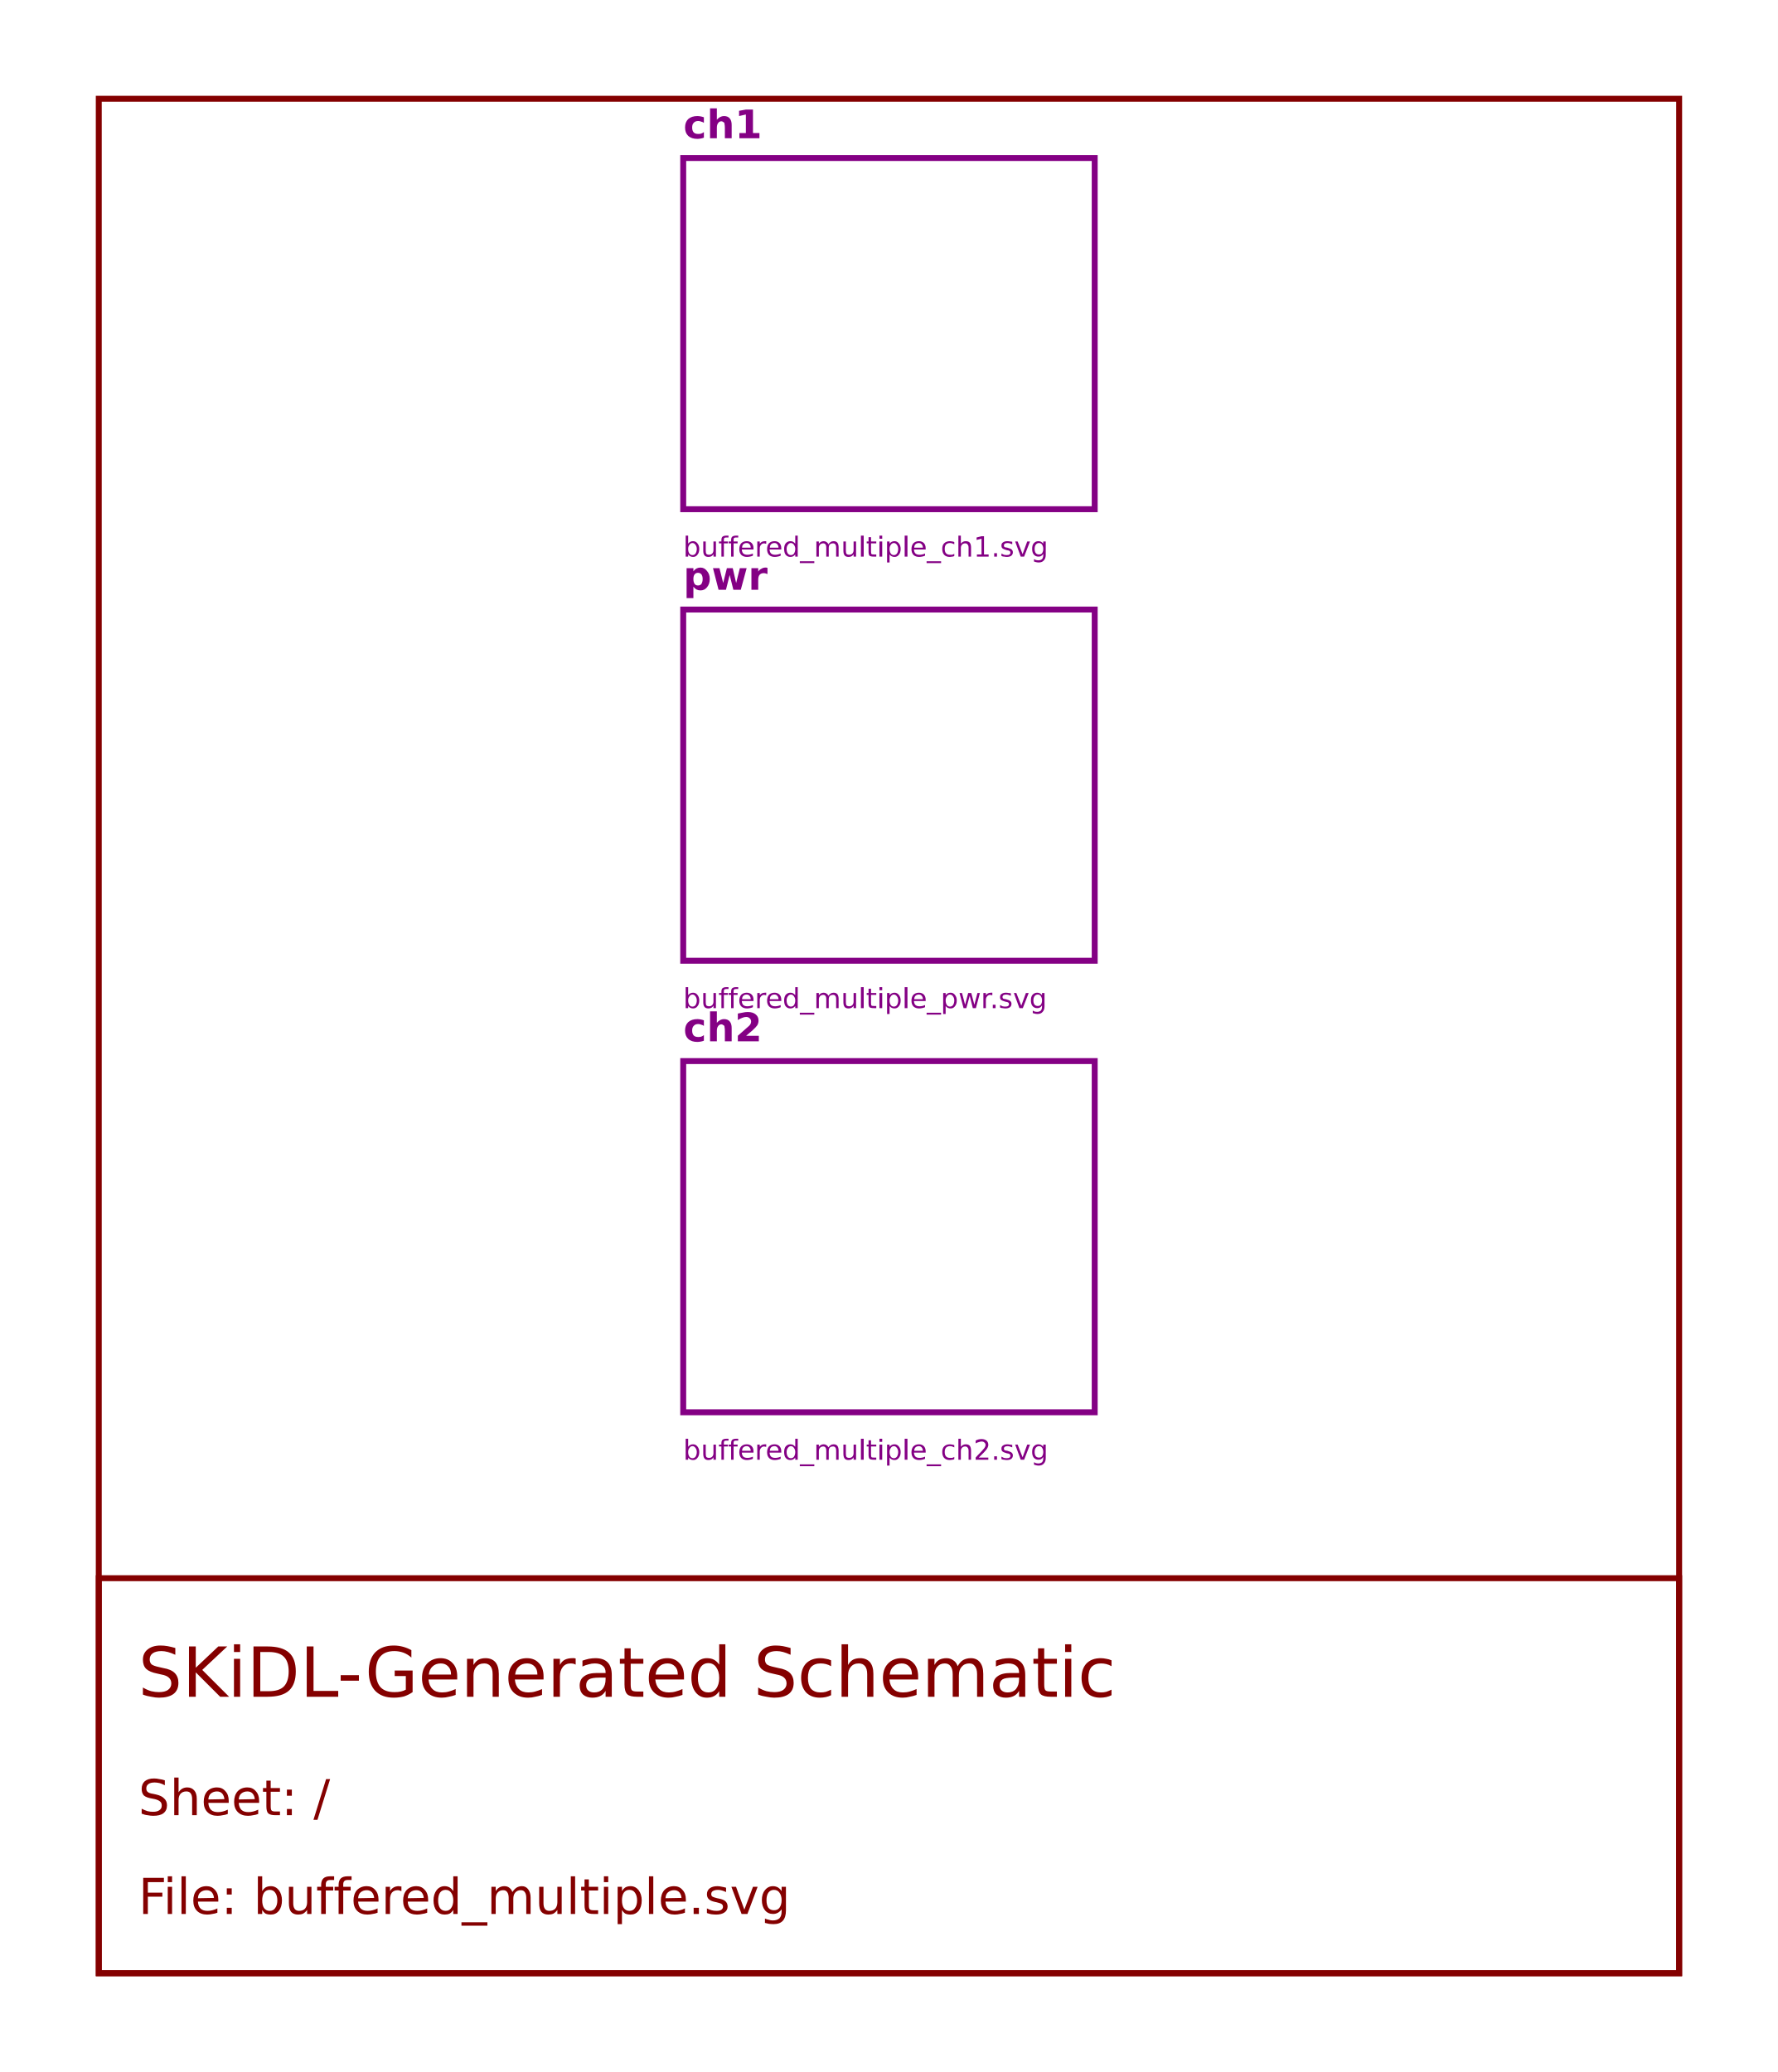
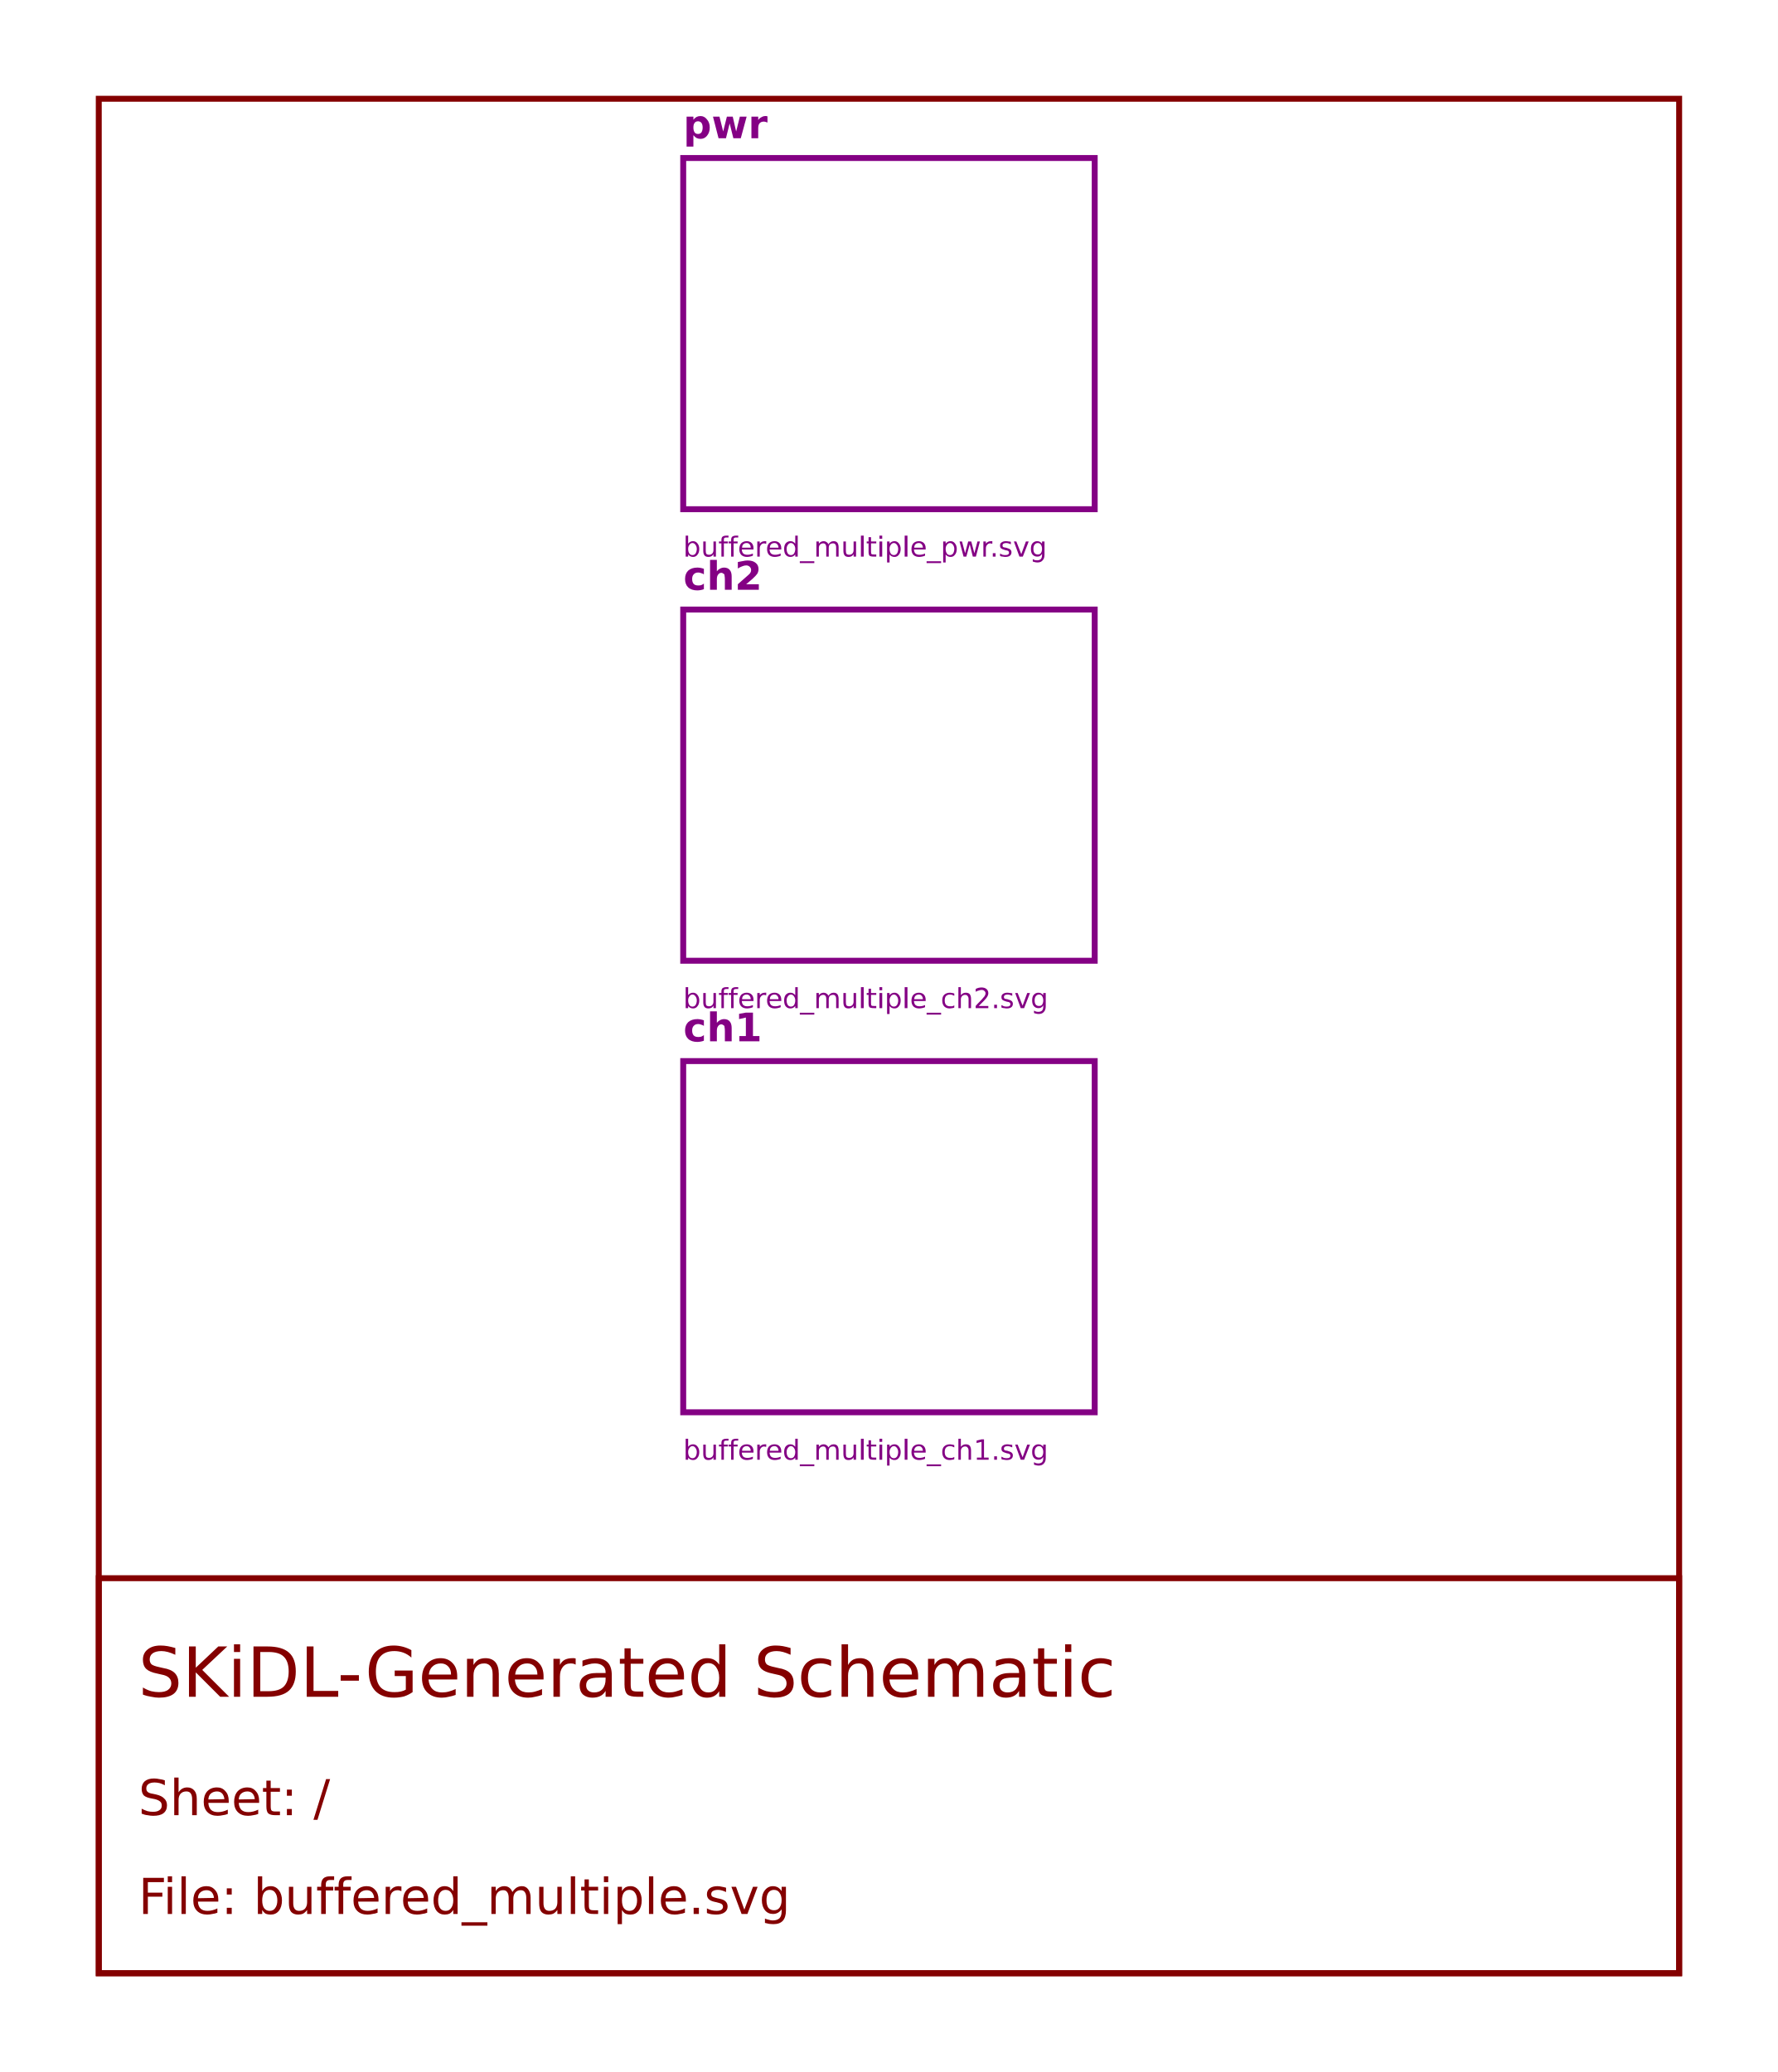
<svg xmlns="http://www.w3.org/2000/svg" width="90.000mm" height="104.900mm" viewBox="0 0 90.000 104.900">
  <style>
  text { font-family: "DejaVu Sans", Verdana, Arial, sans-serif; }
  a { cursor: pointer; }
  g.sheet:hover rect { stroke-width: 0.6; }
</style>
  <rect width="90.000" height="104.900" style="fill:#FFFFFF" />
  <g class="frame">
    <rect x="5.0" y="5.000" width="80.000" height="94.900" style="stroke:#840000; stroke-width:0.3; fill:none" />
    <rect x="5.000" y="79.900" width="80.0" height="20.0" style="stroke:#840000; stroke-width:0.3; fill:none" />
    <text x="7.000" y="85.900" style="font-size:3.5px; fill:#840000">SKiDL-Generated Schematic</text>
    <text x="7.000" y="91.900" style="font-size:2.5px; fill:#840000">Sheet: /</text>
    <text x="7.000" y="96.900" style="font-size:2.5px; fill:#840000">File: buffered_multiple.svg</text>
  </g>
  <g transform="translate(-103.595 -65.660)">
    <a href="buffered_multiple_pwr.svg" target="_top">
      <g class="sheet">
-         <rect x="138.180" y="96.520" width="20.830" height="17.780" style="stroke:#840084; stroke-width:0.3; fill:#FFFFFF" />
-         <text x="138.180" y="95.520" style="font-size:2.0px; fill:#840084; font-weight:bold" text-anchor="start">pwr</text>
-         <text x="138.180" y="116.700" style="font-size:1.4px; fill:#840084" text-anchor="start">buffered_multiple_pwr.svg</text>
+         <rect x="138.180" y="73.660" width="20.830" height="17.780" style="stroke:#840084; stroke-width:0.3; fill:#FFFFFF" />
+         <text x="138.180" y="72.660" style="font-size:2.0px; fill:#840084; font-weight:bold" text-anchor="start">pwr</text>
+         <text x="138.180" y="93.840" style="font-size:1.4px; fill:#840084" text-anchor="start">buffered_multiple_pwr.svg</text>
      </g>
    </a>
    <a href="buffered_multiple_ch1.svg" target="_top">
      <g class="sheet">
-         <rect x="138.180" y="73.660" width="20.830" height="17.780" style="stroke:#840084; stroke-width:0.3; fill:#FFFFFF" />
-         <text x="138.180" y="72.660" style="font-size:2.0px; fill:#840084; font-weight:bold" text-anchor="start">ch1</text>
-         <text x="138.180" y="93.840" style="font-size:1.4px; fill:#840084" text-anchor="start">buffered_multiple_ch1.svg</text>
+         <rect x="138.180" y="119.380" width="20.830" height="17.780" style="stroke:#840084; stroke-width:0.3; fill:#FFFFFF" />
+         <text x="138.180" y="118.380" style="font-size:2.0px; fill:#840084; font-weight:bold" text-anchor="start">ch1</text>
+         <text x="138.180" y="139.560" style="font-size:1.4px; fill:#840084" text-anchor="start">buffered_multiple_ch1.svg</text>
      </g>
    </a>
    <a href="buffered_multiple_ch2.svg" target="_top">
      <g class="sheet">
-         <rect x="138.180" y="119.380" width="20.830" height="17.780" style="stroke:#840084; stroke-width:0.3; fill:#FFFFFF" />
-         <text x="138.180" y="118.380" style="font-size:2.0px; fill:#840084; font-weight:bold" text-anchor="start">ch2</text>
-         <text x="138.180" y="139.560" style="font-size:1.4px; fill:#840084" text-anchor="start">buffered_multiple_ch2.svg</text>
+         <rect x="138.180" y="96.520" width="20.830" height="17.780" style="stroke:#840084; stroke-width:0.3; fill:#FFFFFF" />
+         <text x="138.180" y="95.520" style="font-size:2.0px; fill:#840084; font-weight:bold" text-anchor="start">ch2</text>
+         <text x="138.180" y="116.700" style="font-size:1.4px; fill:#840084" text-anchor="start">buffered_multiple_ch2.svg</text>
      </g>
    </a>
  </g>
</svg>
